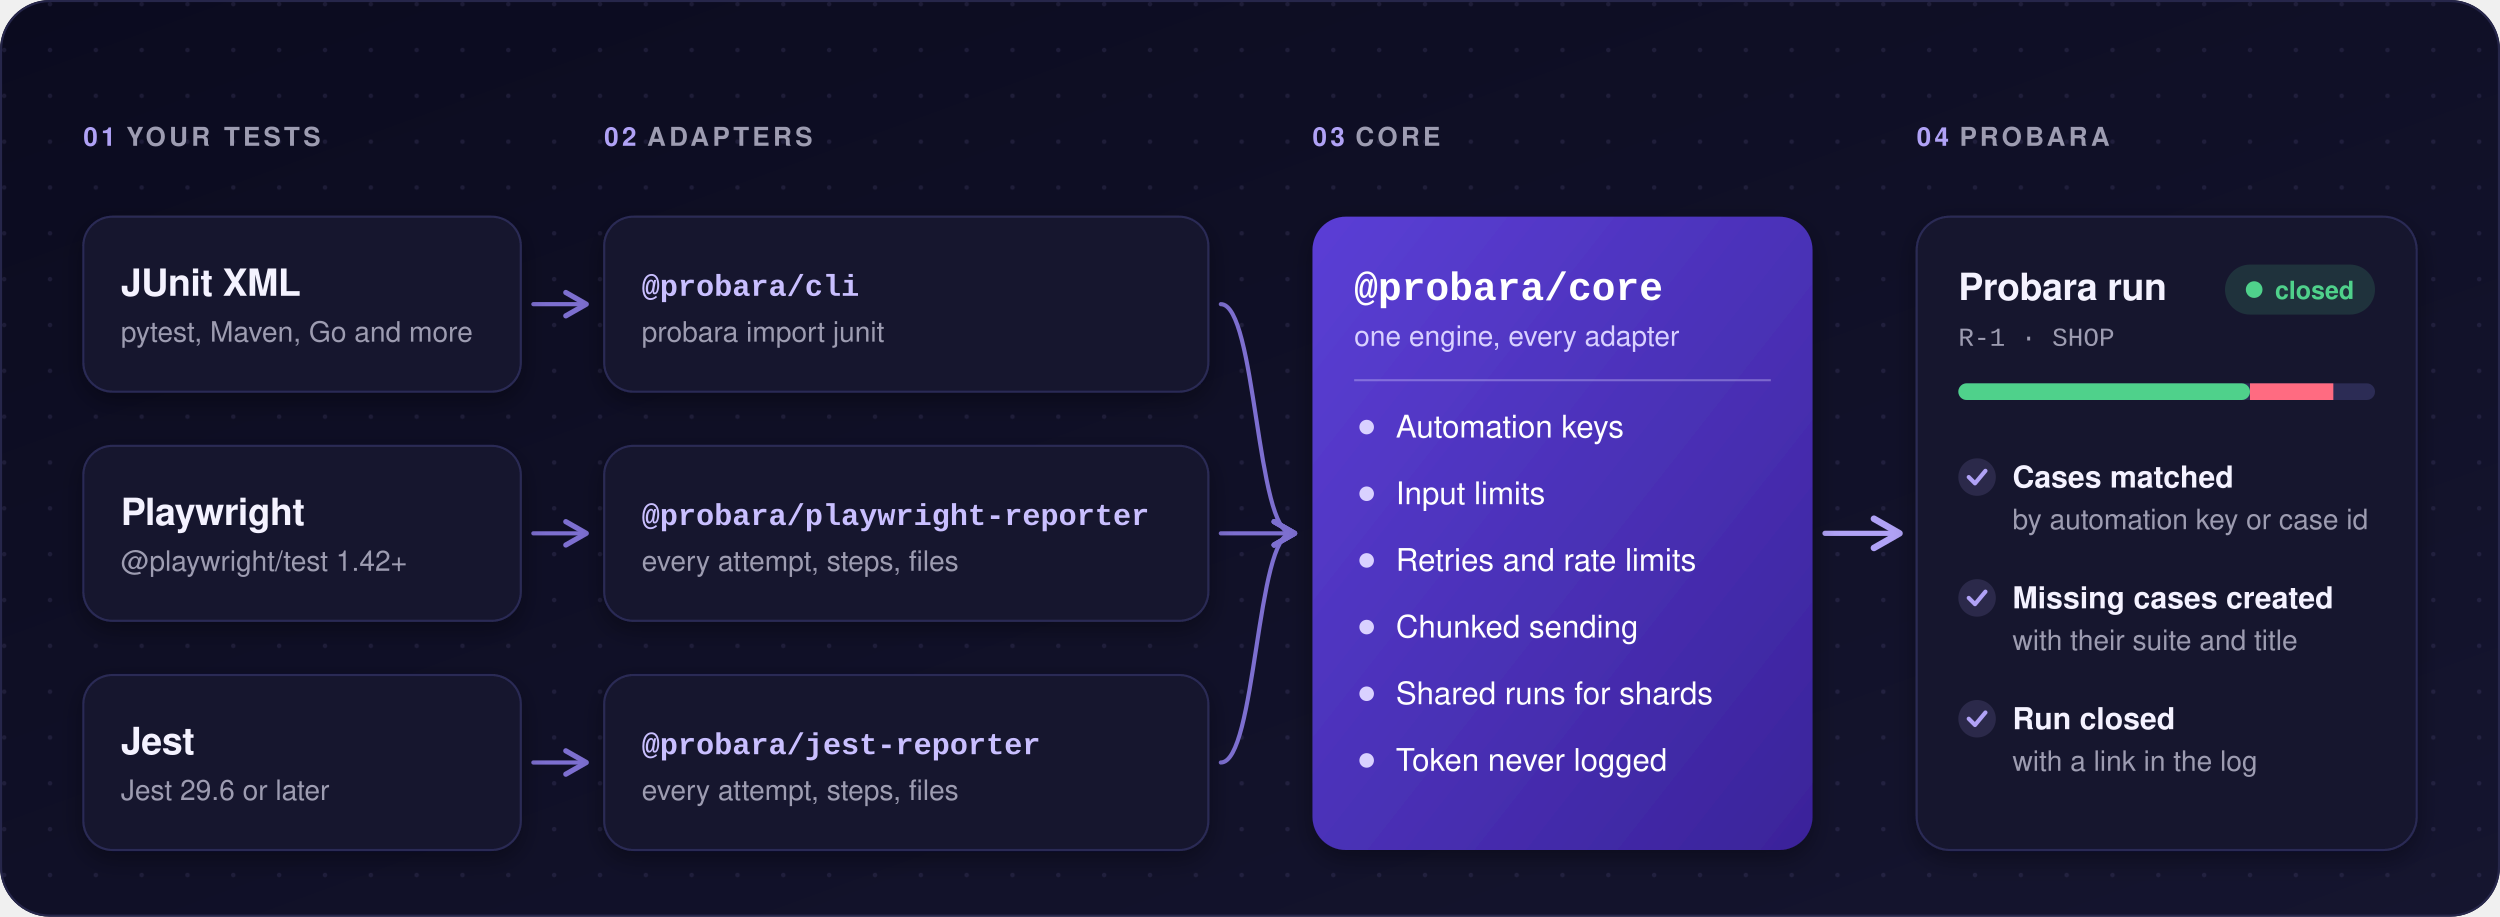
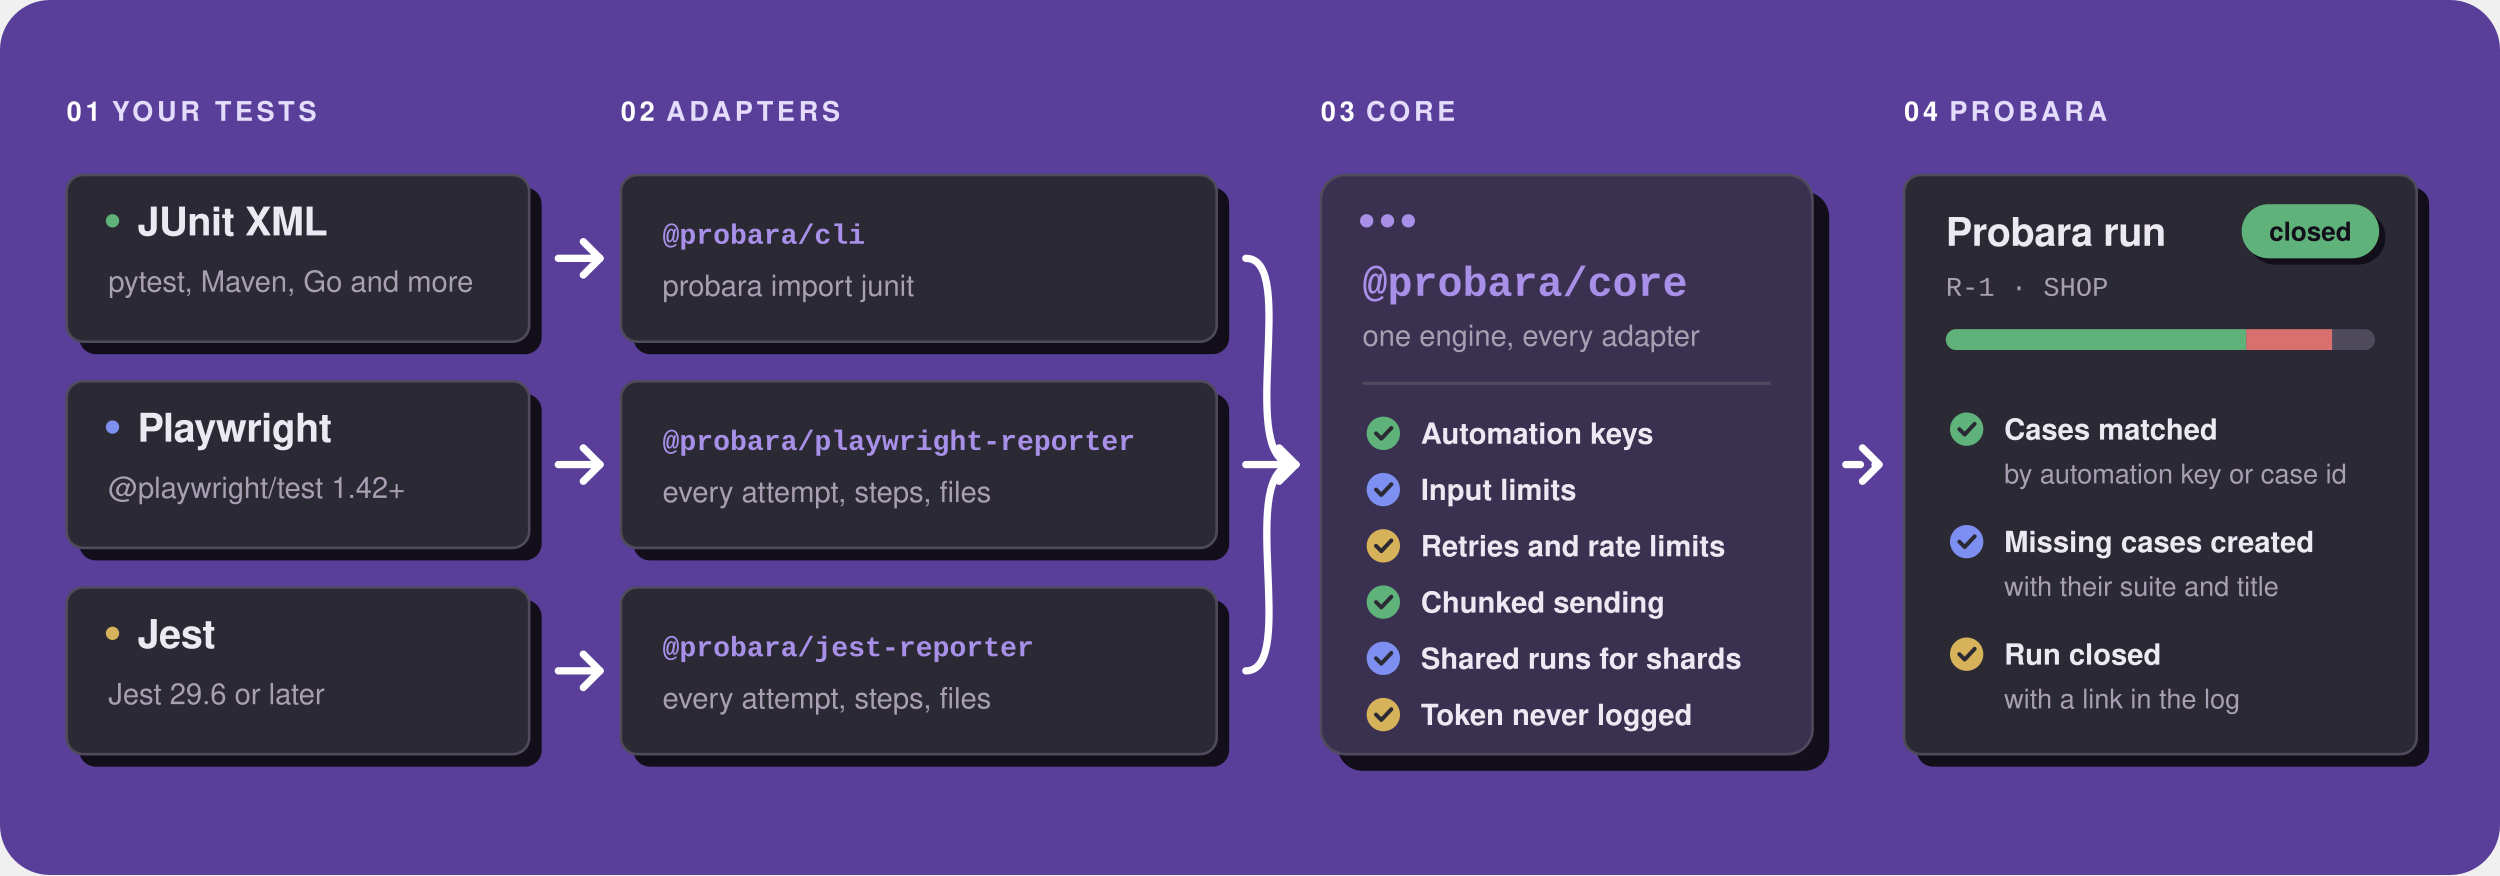
- <svg xmlns="http://www.w3.org/2000/svg" viewBox="0 0 1200 440" width="1200" height="440" role="img" aria-labelledby="title desc">
+ <svg xmlns="http://www.w3.org/2000/svg" viewBox="0 0 1200 420" width="1200" height="420" role="img" aria-labelledby="title desc">
  <style>
- .label{font:700 12.5px ui-sans-serif, -apple-system, BlinkMacSystemFont, 'Segoe UI', Helvetica, Arial, sans-serif;letter-spacing:1.6px;fill:#9d9cb1}
- .num{fill:#b0a2f6}
- .ctitle{font:650 18px ui-sans-serif, -apple-system, BlinkMacSystemFont, 'Segoe UI', Helvetica, Arial, sans-serif;fill:#f4f2ff;letter-spacing:-0.2px}
- .mono{font-family:ui-monospace, SFMono-Regular, Menlo, Consolas, 'Liberation Mono', monospace;font-size:14.5px;font-weight:600;letter-spacing:0;fill:#c9bfff}
- .csub{font:400 13.5px ui-sans-serif, -apple-system, BlinkMacSystemFont, 'Segoe UI', Helvetica, Arial, sans-serif;fill:#9d9cb1}
- .csub.mono{font:500 12.5px ui-monospace, SFMono-Regular, Menlo, Consolas, 'Liberation Mono', monospace;fill:#9d9cb1}
- .coreTitle{font:700 19px ui-monospace, SFMono-Regular, Menlo, Consolas, 'Liberation Mono', monospace;fill:#ffffff}
- .coreSub{font:400 13.5px ui-sans-serif, -apple-system, BlinkMacSystemFont, 'Segoe UI', Helvetica, Arial, sans-serif;fill:#d9d1ff}
- .coreItem{font:500 15px ui-sans-serif, -apple-system, BlinkMacSystemFont, 'Segoe UI', Helvetica, Arial, sans-serif;fill:#ffffff}
- .ritem{font:600 14.5px ui-sans-serif, -apple-system, BlinkMacSystemFont, 'Segoe UI', Helvetica, Arial, sans-serif;fill:#f4f2ff}
- .badge{font:600 12px ui-sans-serif, -apple-system, BlinkMacSystemFont, 'Segoe UI', Helvetica, Arial, sans-serif;fill:#4fd18b}
- .arrow{fill:none;stroke:#7d6fd0;stroke-width:2;stroke-linecap:round}
- .arrow.strong{stroke:#b0a2f6;stroke-width:2.5}
+ .label{font:800 13px ui-sans-serif, -apple-system, BlinkMacSystemFont, 'Segoe UI', Helvetica, Arial, sans-serif;letter-spacing:1.8px;fill:#e4dcfb}
+ .num{fill:#ffffff}
+ .title{font:700 19px ui-sans-serif, -apple-system, BlinkMacSystemFont, 'Segoe UI', Helvetica, Arial, sans-serif;fill:#ede9f3;letter-spacing:-0.2px}
+ .sub{font:400 14px ui-sans-serif, -apple-system, BlinkMacSystemFont, 'Segoe UI', Helvetica, Arial, sans-serif;fill:#a89fb2}
+ .small{font:400 13px ui-sans-serif, -apple-system, BlinkMacSystemFont, 'Segoe UI', Helvetica, Arial, sans-serif;fill:#a89fb2}
+ .pkg{font:700 13.5px ui-monospace, SFMono-Regular, Menlo, Consolas, 'Liberation Mono', monospace;fill:#a890e8}
+ .core{font:800 20px ui-monospace, SFMono-Regular, Menlo, Consolas, 'Liberation Mono', monospace;fill:#a890e8}
+ .row{font:600 14px ui-sans-serif, -apple-system, BlinkMacSystemFont, 'Segoe UI', Helvetica, Arial, sans-serif;fill:#ede9f3}
+ .mono{font:500 13px ui-monospace, SFMono-Regular, Menlo, Consolas, 'Liberation Mono', monospace;fill:#a89fb2}
+ .badge{font:700 12.5px ui-sans-serif, -apple-system, BlinkMacSystemFont, 'Segoe UI', Helvetica, Arial, sans-serif;fill:#120f1a}
+ 
+ @media (prefers-reduced-motion: no-preference) {
+   .float { transform-box: fill-box; transform-origin: center; animation: float 5s ease-in-out 1.6s infinite; }
+   .flow { animation: flow 1.1s linear infinite; }
+ }
+ @keyframes float { 0%, 100% { transform: none; } 50% { transform: translateY(-3px); } }
+ @keyframes flow { to { stroke-dashoffset: -14; } }
</style>
  <defs>
-     <linearGradient id="bg" x1="0" y1="0" x2="1" y2="1">
-       <stop offset="0" stop-color="#0b0b1f" />
-       <stop offset="1" stop-color="#15152f" />
-     </linearGradient>
-     <linearGradient id="coreGrad" x1="0" y1="0" x2="1" y2="1">
-       <stop offset="0" stop-color="#5b3fd6" />
-       <stop offset="1" stop-color="#3a2399" />
-     </linearGradient>
-     <pattern id="dots" width="22" height="22" patternUnits="userSpaceOnUse">
-       <circle cx="2" cy="2" r="1.1" fill="#b0a2f6" />
-     </pattern>
-     <filter id="shadow" x="-10%" y="-10%" width="120%" height="130%">
-       <feDropShadow dx="0" dy="4" stdDeviation="6" flood-color="#000000" flood-opacity="0.35" />
-     </filter>
-     <marker id="head" viewBox="0 0 10 10" refX="7" refY="5" markerWidth="7" markerHeight="7" orient="auto">
-       <path d="M1 1 L8 5 L1 9" fill="none" stroke="#7d6fd0" stroke-width="1.8" stroke-linecap="round" stroke-linejoin="round" />
-     </marker>
-     <marker id="headStrong" viewBox="0 0 10 10" refX="7" refY="5" markerWidth="7" markerHeight="7" orient="auto">
-       <path d="M1 1 L8 5 L1 9" fill="none" stroke="#b0a2f6" stroke-width="1.8" stroke-linecap="round" stroke-linejoin="round" />
-     </marker>
    <clipPath id="frame">
-       <rect width="1200" height="440" rx="24" />
+       <rect width="1200" height="420" rx="24" />
    </clipPath>
  </defs>
  <g clip-path="url(#frame)">
-     <rect width="1200" height="440" fill="url(#bg)" />
-     <rect width="1200" height="440" fill="url(#dots)" opacity="0.098" />
-     <text x="40" y="70" class="label">
+     <rect width="1200" height="420" fill="#5a3f9a" />
+     <text x="32" y="58" class="label">
      <tspan class="num">01</tspan>  YOUR TESTS</text>
-     <text x="290" y="70" class="label">
+     <text x="298" y="58" class="label">
      <tspan class="num">02</tspan>  ADAPTERS</text>
-     <text x="630" y="70" class="label">
+     <text x="634" y="58" class="label">
      <tspan class="num">03</tspan>  CORE</text>
-     <text x="920" y="70" class="label">
+     <text x="914" y="58" class="label">
      <tspan class="num">04</tspan>  PROBARA</text>
-     <path d="M256 146 H280" class="arrow" marker-end="url(#head)" />
-     <path d="M256 256 H280" class="arrow" marker-end="url(#head)" />
-     <path d="M256 366 H280" class="arrow" marker-end="url(#head)" />
-     <path d="M586 146 C603 146 603 256 620 256" class="arrow" marker-end="url(#head)" />
-     <path d="M586 256 C603 256 603 256 620 256" class="arrow" marker-end="url(#head)" />
-     <path d="M586 366 C603 366 603 256 620 256" class="arrow" marker-end="url(#head)" />
-     <path d="M876 256 H910" class="arrow strong" marker-end="url(#headStrong)" />
-     <g transform="translate(40 104)">
-       <rect width="210" height="84" rx="14" fill="#16162f" stroke="#2c2c55" filter="url(#shadow)" />
-       <text x="18" y="38" class="ctitle">JUnit XML</text>
-       <text x="18" y="60" class="csub">pytest, Maven, Go and more</text>
+     <g>
+       <path d="M268 124H288" stroke="#ffffff" stroke-width="3.5" stroke-linecap="round" />
+       <path d="M280 116l8 8 -8 8" fill="none" stroke="#ffffff" stroke-width="3.5" stroke-linecap="round" stroke-linejoin="round" />
+       <path d="M268 223H288" stroke="#ffffff" stroke-width="3.5" stroke-linecap="round" />
+       <path d="M280 215l8 8 -8 8" fill="none" stroke="#ffffff" stroke-width="3.5" stroke-linecap="round" stroke-linejoin="round" />
+       <path d="M268 322H288" stroke="#ffffff" stroke-width="3.5" stroke-linecap="round" />
+       <path d="M280 314l8 8 -8 8" fill="none" stroke="#ffffff" stroke-width="3.5" stroke-linecap="round" stroke-linejoin="round" />
+       <path d="M598 124C624 124 592 223 622 223" fill="none" stroke="#ffffff" stroke-width="3.5" stroke-linecap="round" />
+       <path d="M598 223C624 223 592 223 622 223" fill="none" stroke="#ffffff" stroke-width="3.5" stroke-linecap="round" />
+       <path d="M598 322C624 322 592 223 622 223" fill="none" stroke="#ffffff" stroke-width="3.5" stroke-linecap="round" />
+       <path d="M614 215l8 8 -8 8" fill="none" stroke="#ffffff" stroke-width="3.5" stroke-linecap="round" stroke-linejoin="round" />
    </g>
-     <g transform="translate(40 214)">
-       <rect width="210" height="84" rx="14" fill="#16162f" stroke="#2c2c55" filter="url(#shadow)" />
-       <text x="18" y="38" class="ctitle">Playwright</text>
-       <text x="18" y="60" class="csub">@playwright/test 1.42+</text>
+     <g>
+       <rect x="38" y="90" width="222" height="80" rx="8" fill="#120f1a" />
+       <rect x="32" y="84" width="222" height="80" rx="8" fill="#2b2934" stroke="#4f4a5c" stroke-width="1.25" />
+       <circle cx="54" cy="106" r="3.2" fill="#5fb37a" />
+       <text x="66" y="113" class="title">JUnit XML</text>
+       <text x="52" y="140" class="sub">pytest, Maven, Go and more</text>
    </g>
-     <g transform="translate(40 324)">
-       <rect width="210" height="84" rx="14" fill="#16162f" stroke="#2c2c55" filter="url(#shadow)" />
-       <text x="18" y="38" class="ctitle">Jest</text>
-       <text x="18" y="60" class="csub">Jest 29.6 or later</text>
+     <g>
+       <rect x="38" y="189" width="222" height="80" rx="8" fill="#120f1a" />
+       <rect x="32" y="183" width="222" height="80" rx="8" fill="#2b2934" stroke="#4f4a5c" stroke-width="1.25" />
+       <circle cx="54" cy="205" r="3.2" fill="#7d8ff0" />
+       <text x="66" y="212" class="title">Playwright</text>
+       <text x="52" y="239" class="sub">@playwright/test 1.42+</text>
    </g>
-     <g transform="translate(290 104)">
-       <rect width="290" height="84" rx="14" fill="#16162f" stroke="#2c2c55" filter="url(#shadow)" />
-       <text x="18" y="38" class="ctitle mono">@probara/cli</text>
-       <text x="18" y="60" class="csub">probara import junit</text>
+     <g>
+       <rect x="38" y="288" width="222" height="80" rx="8" fill="#120f1a" />
+       <rect x="32" y="282" width="222" height="80" rx="8" fill="#2b2934" stroke="#4f4a5c" stroke-width="1.25" />
+       <circle cx="54" cy="304" r="3.2" fill="#d6b25a" />
+       <text x="66" y="311" class="title">Jest</text>
+       <text x="52" y="338" class="sub">Jest 29.6 or later</text>
    </g>
-     <g transform="translate(290 214)">
-       <rect width="290" height="84" rx="14" fill="#16162f" stroke="#2c2c55" filter="url(#shadow)" />
-       <text x="18" y="38" class="ctitle mono">@probara/playwright-reporter</text>
-       <text x="18" y="60" class="csub">every attempt, steps, files</text>
+     <g>
+       <rect x="304" y="90" width="286" height="80" rx="8" fill="#120f1a" />
+       <rect x="298" y="84" width="286" height="80" rx="8" fill="#2b2934" stroke="#4f4a5c" stroke-width="1.25" />
+       <text x="318" y="117" class="pkg">@probara/cli</text>
+       <text x="318" y="142" class="sub">probara import junit</text>
    </g>
-     <g transform="translate(290 324)">
-       <rect width="290" height="84" rx="14" fill="#16162f" stroke="#2c2c55" filter="url(#shadow)" />
-       <text x="18" y="38" class="ctitle mono">@probara/jest-reporter</text>
-       <text x="18" y="60" class="csub">every attempt, steps, files</text>
+     <g>
+       <rect x="304" y="189" width="286" height="80" rx="8" fill="#120f1a" />
+       <rect x="298" y="183" width="286" height="80" rx="8" fill="#2b2934" stroke="#4f4a5c" stroke-width="1.25" />
+       <text x="318" y="216" class="pkg">@probara/playwright-reporter</text>
+       <text x="318" y="241" class="sub">every attempt, steps, files</text>
    </g>
-     <g transform="translate(630 104)">
-       <rect width="240" height="304" rx="16" fill="url(#coreGrad)" filter="url(#shadow)" />
-       <text x="20" y="40" class="coreTitle">@probara/core</text>
-       <text x="20" y="62" class="coreSub">one engine, every adapter</text>
-       <rect x="20" y="78" width="200" height="1" fill="#d9d1ff" opacity="0.35" />
-       <g transform="translate(20 106)">
-         <circle cx="6" cy="-5" r="3.5" fill="#d9d1ff" />
-         <text x="20" y="0" class="coreItem">Automation keys</text>
-       </g>
-       <g transform="translate(20 138)">
-         <circle cx="6" cy="-5" r="3.5" fill="#d9d1ff" />
-         <text x="20" y="0" class="coreItem">Input limits</text>
-       </g>
-       <g transform="translate(20 170)">
-         <circle cx="6" cy="-5" r="3.5" fill="#d9d1ff" />
-         <text x="20" y="0" class="coreItem">Retries and rate limits</text>
-       </g>
-       <g transform="translate(20 202)">
-         <circle cx="6" cy="-5" r="3.5" fill="#d9d1ff" />
-         <text x="20" y="0" class="coreItem">Chunked sending</text>
-       </g>
-       <g transform="translate(20 234)">
-         <circle cx="6" cy="-5" r="3.5" fill="#d9d1ff" />
-         <text x="20" y="0" class="coreItem">Shared runs for shards</text>
-       </g>
-       <g transform="translate(20 266)">
-         <circle cx="6" cy="-5" r="3.5" fill="#d9d1ff" />
-         <text x="20" y="0" class="coreItem">Token never logged</text>
-       </g>
+     <g>
+       <rect x="304" y="288" width="286" height="80" rx="8" fill="#120f1a" />
+       <rect x="298" y="282" width="286" height="80" rx="8" fill="#2b2934" stroke="#4f4a5c" stroke-width="1.25" />
+       <text x="318" y="315" class="pkg">@probara/jest-reporter</text>
+       <text x="318" y="340" class="sub">every attempt, steps, files</text>
    </g>
-     <g transform="translate(920 104)">
-       <rect width="240" height="304" rx="16" fill="#16162f" stroke="#2c2c55" filter="url(#shadow)" />
-       <text x="20" y="40" class="ctitle">Probara run</text>
-       <g transform="translate(148 23)">
-         <rect width="72" height="24" rx="12" fill="#4fd18b" opacity="0.15" />
-         <circle cx="14" cy="12" r="4" fill="#4fd18b" />
-         <text x="24" y="16.5" class="badge">closed</text>
-       </g>
-       <text x="20" y="62" class="csub mono">R-1 · SHOP</text>
-       <g transform="translate(20 80)">
-         <rect width="200" height="8" rx="4" fill="#2c2c55" />
-         <rect width="140.0" height="8" rx="4" fill="#4fd18b" />
-         <rect x="140.0" width="40.0" height="8" fill="#ff6b81" />
-       </g>
-       <g transform="translate(20 130)">
-         <circle cx="9" cy="-5" r="9" fill="#b0a2f6" opacity="0.14" />
-         <path d="M5 -5 l3 3 l5 -6" fill="none" stroke="#b0a2f6" stroke-width="2" stroke-linecap="round" stroke-linejoin="round" />
-         <text x="26" y="0" class="ritem">Cases matched</text>
-         <text x="26" y="20" class="csub">by automation key or case id</text>
-       </g>
-       <g transform="translate(20 188)">
-         <circle cx="9" cy="-5" r="9" fill="#b0a2f6" opacity="0.14" />
-         <path d="M5 -5 l3 3 l5 -6" fill="none" stroke="#b0a2f6" stroke-width="2" stroke-linecap="round" stroke-linejoin="round" />
-         <text x="26" y="0" class="ritem">Missing cases created</text>
-         <text x="26" y="20" class="csub">with their suite and title</text>
-       </g>
-       <g transform="translate(20 246)">
-         <circle cx="9" cy="-5" r="9" fill="#b0a2f6" opacity="0.14" />
-         <path d="M5 -5 l3 3 l5 -6" fill="none" stroke="#b0a2f6" stroke-width="2" stroke-linecap="round" stroke-linejoin="round" />
-         <text x="26" y="0" class="ritem">Run closed</text>
-         <text x="26" y="20" class="csub">with a link in the log</text>
+     <g>
+       <rect x="642" y="92" width="236" height="278" rx="12" fill="#120f1a" />
+       <rect x="634" y="84" width="236" height="278" rx="12" fill="#3a3150" stroke="#4f4a5c" stroke-width="1.25" />
+       <circle cx="656" cy="106" r="3.2" fill="#a890e8" />
+       <circle cx="666" cy="106" r="3.2" fill="#a890e8" />
+       <circle cx="676" cy="106" r="3.2" fill="#a890e8" />
+       <text x="654" y="142" class="core">@probara/core</text>
+       <text x="654" y="166" class="sub">one engine, every adapter</text>
+       <path d="M654 184H850" stroke="#4f4a5c" stroke-width="1.5" />
+       <circle cx="664" cy="208" r="8" fill="#5fb37a" />
+       <path pathLength="1" d="M660.48 208l2.56 2.56 4.8 -5.12" fill="none" stroke="#2b2934" stroke-width="1.92" stroke-linecap="round" stroke-linejoin="round" />
+       <text x="682" y="213" class="row">Automation keys</text>
+       <circle cx="664" cy="235" r="8" fill="#7d8ff0" />
+       <path pathLength="1" d="M660.48 235l2.56 2.56 4.8 -5.12" fill="none" stroke="#2b2934" stroke-width="1.92" stroke-linecap="round" stroke-linejoin="round" />
+       <text x="682" y="240" class="row">Input limits</text>
+       <circle cx="664" cy="262" r="8" fill="#d6b25a" />
+       <path pathLength="1" d="M660.48 262l2.56 2.56 4.8 -5.12" fill="none" stroke="#2b2934" stroke-width="1.92" stroke-linecap="round" stroke-linejoin="round" />
+       <text x="682" y="267" class="row">Retries and rate limits</text>
+       <circle cx="664" cy="289" r="8" fill="#5fb37a" />
+       <path pathLength="1" d="M660.48 289l2.56 2.56 4.8 -5.12" fill="none" stroke="#2b2934" stroke-width="1.92" stroke-linecap="round" stroke-linejoin="round" />
+       <text x="682" y="294" class="row">Chunked sending</text>
+       <circle cx="664" cy="316" r="8" fill="#7d8ff0" />
+       <path pathLength="1" d="M660.48 316l2.56 2.56 4.8 -5.12" fill="none" stroke="#2b2934" stroke-width="1.92" stroke-linecap="round" stroke-linejoin="round" />
+       <text x="682" y="321" class="row">Shared runs for shards</text>
+       <circle cx="664" cy="343" r="8" fill="#d6b25a" />
+       <path pathLength="1" d="M660.48 343l2.56 2.56 4.8 -5.12" fill="none" stroke="#2b2934" stroke-width="1.92" stroke-linecap="round" stroke-linejoin="round" />
+       <text x="682" y="348" class="row">Token never logged</text>
+     </g>
+     <g>
+       <path class="flow" d="M886 223H900" stroke="#ffffff" stroke-width="3.5" stroke-dasharray="7 7" stroke-linecap="round" />
+       <path d="M894 215l8 8 -8 8" fill="none" stroke="#ffffff" stroke-width="3.5" stroke-linecap="round" stroke-linejoin="round" />
+     </g>
+     <g>
+       <g class="float">
+         <rect x="920" y="90" width="246" height="278" rx="8" fill="#120f1a" />
+         <rect x="914" y="84" width="246" height="278" rx="8" fill="#2b2934" stroke="#4f4a5c" stroke-width="1.25" />
+         <text x="934" y="118" class="title">Probara run</text>
+         <text x="934" y="142" class="mono">R-1 · SHOP</text>
+         <rect x="934" y="158" width="206" height="10" rx="5" fill="#4f4a5c" />
+         <path d="M939 158h139.2v10h-139.2a5 5 0 0 1 0 -10Z" fill="#5fb37a" />
+         <rect x="1078.2" y="158" width="41.2" height="10" fill="#d96f6f" />
+         <circle cx="944" cy="206" r="8" fill="#5fb37a" />
+         <path pathLength="1" d="M940.48 206l2.56 2.56 4.8 -5.12" fill="none" stroke="#2b2934" stroke-width="1.92" stroke-linecap="round" stroke-linejoin="round" />
+         <text x="962" y="211" class="row">Cases matched</text>
+         <text x="962" y="232" class="small">by automation key or case id</text>
+         <circle cx="944" cy="260" r="8" fill="#7d8ff0" />
+         <path pathLength="1" d="M940.48 260l2.56 2.56 4.8 -5.12" fill="none" stroke="#2b2934" stroke-width="1.92" stroke-linecap="round" stroke-linejoin="round" />
+         <text x="962" y="265" class="row">Missing cases created</text>
+         <text x="962" y="286" class="small">with their suite and title</text>
+         <circle cx="944" cy="314" r="8" fill="#d6b25a" />
+         <path pathLength="1" d="M940.48 314l2.56 2.56 4.8 -5.12" fill="none" stroke="#2b2934" stroke-width="1.92" stroke-linecap="round" stroke-linejoin="round" />
+         <text x="962" y="319" class="row">Run closed</text>
+         <text x="962" y="340" class="small">with a link in the log</text>
+         <g>
+           <rect x="1079" y="101" width="66" height="26" rx="13" fill="#120f1a" />
+           <rect x="1076" y="98" width="66" height="26" rx="13" fill="#5fb37a" />
+           <text x="1109" y="115.5" text-anchor="middle" class="badge">closed</text>
+         </g>
      </g>
    </g>
  </g>
-   <rect x="0.5" y="0.5" width="1199" height="439" rx="23.5" fill="none" stroke="#26264a" />
</svg>
